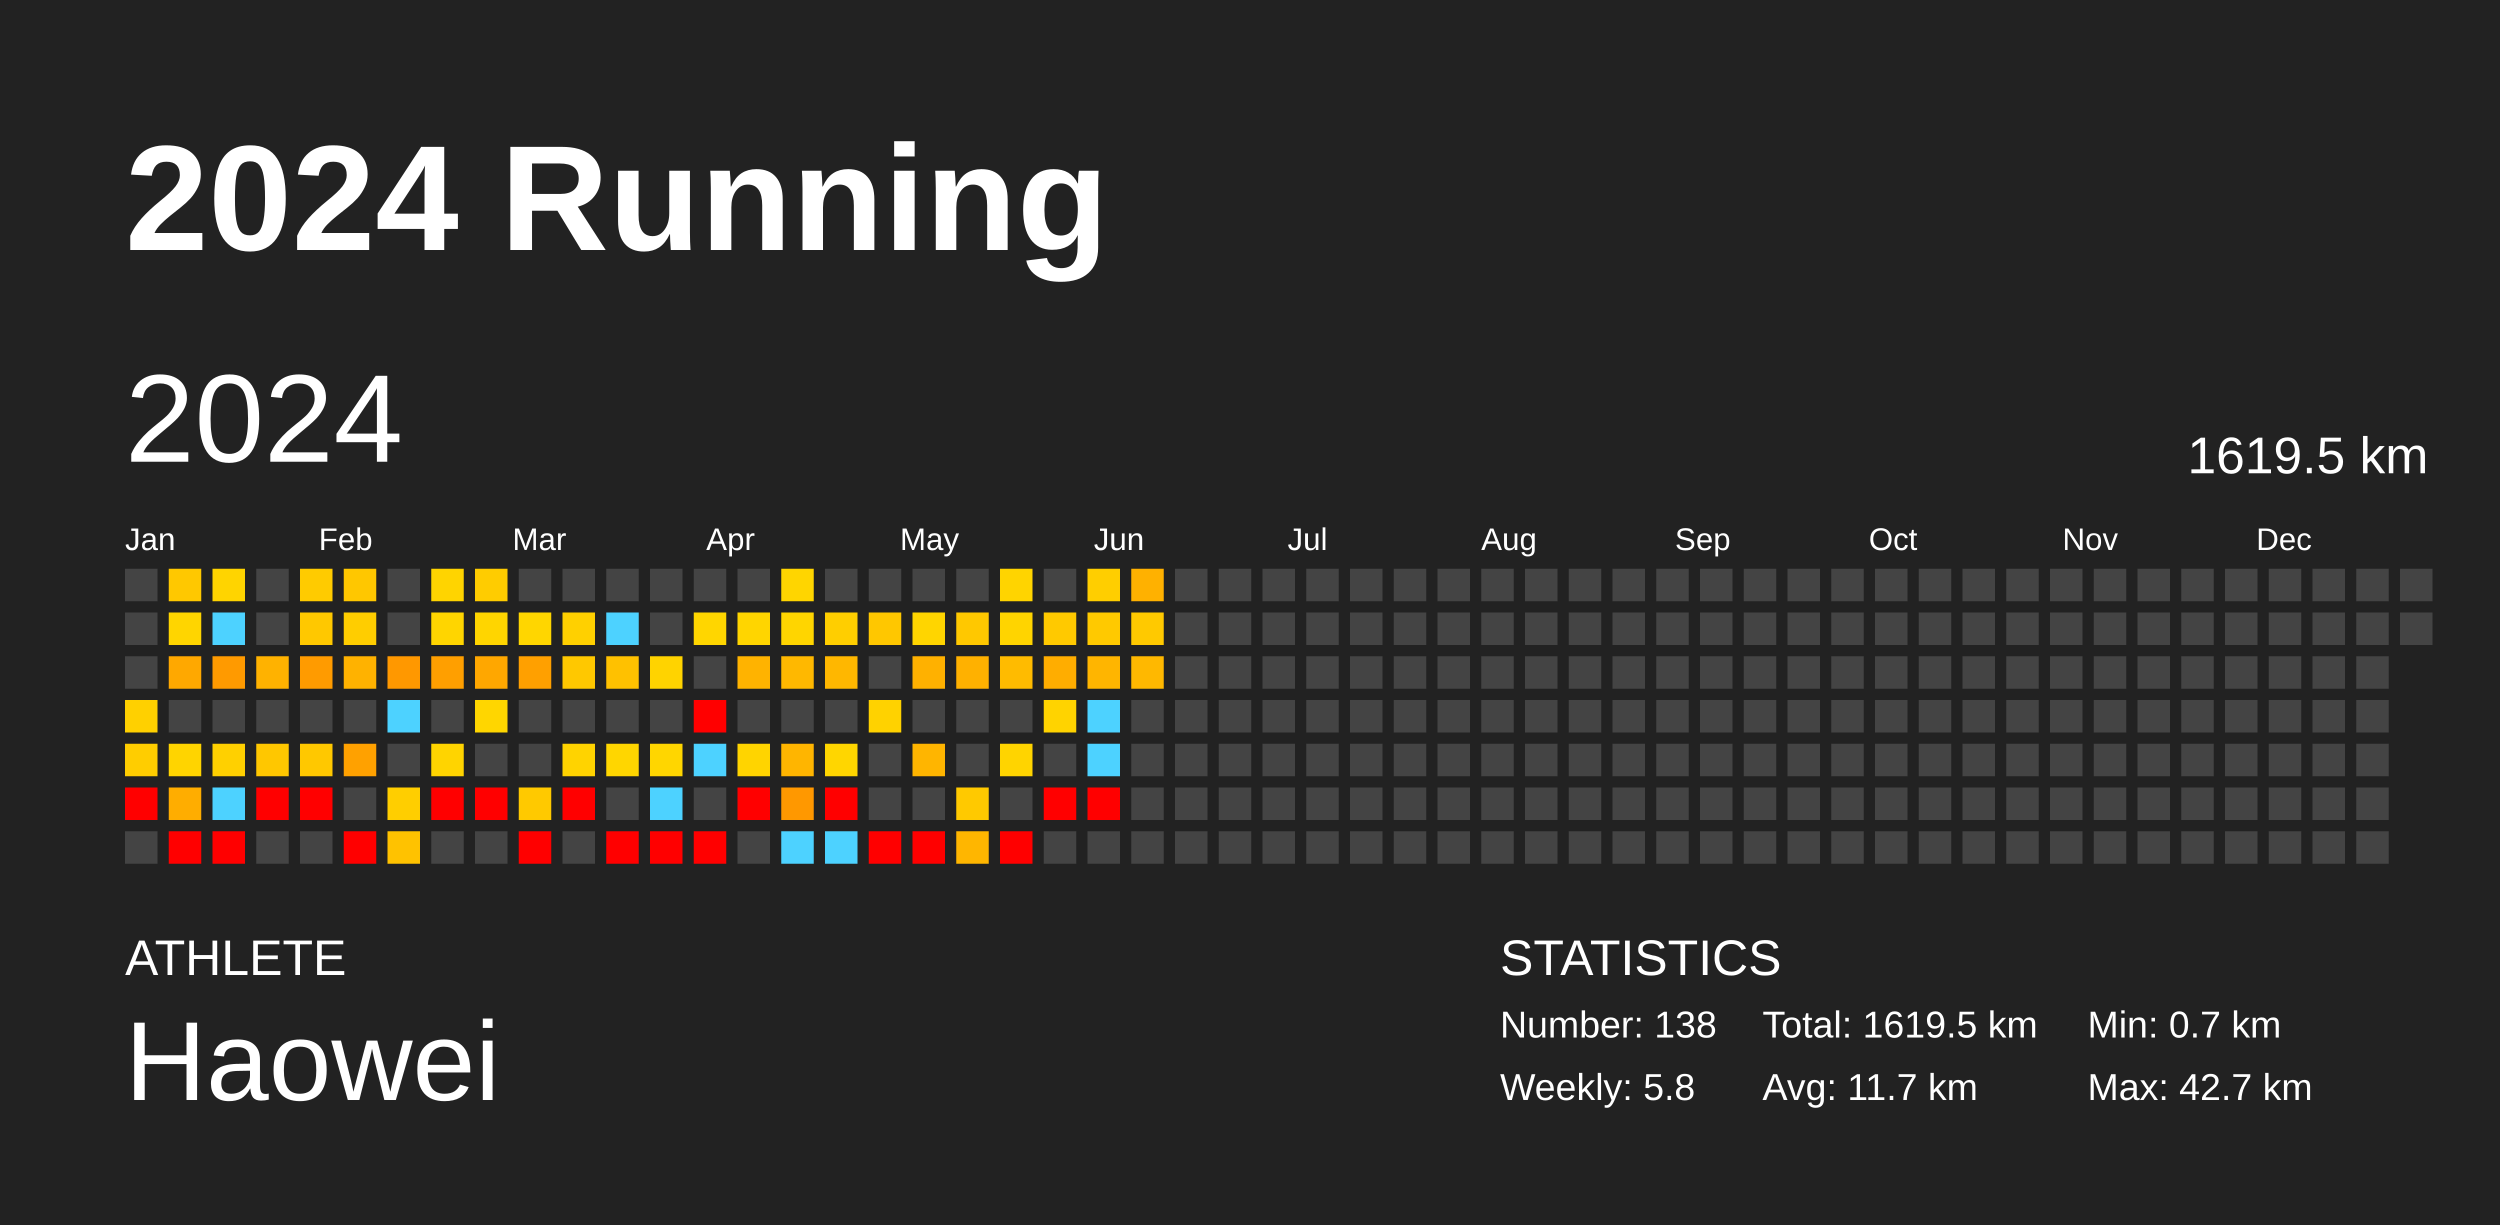
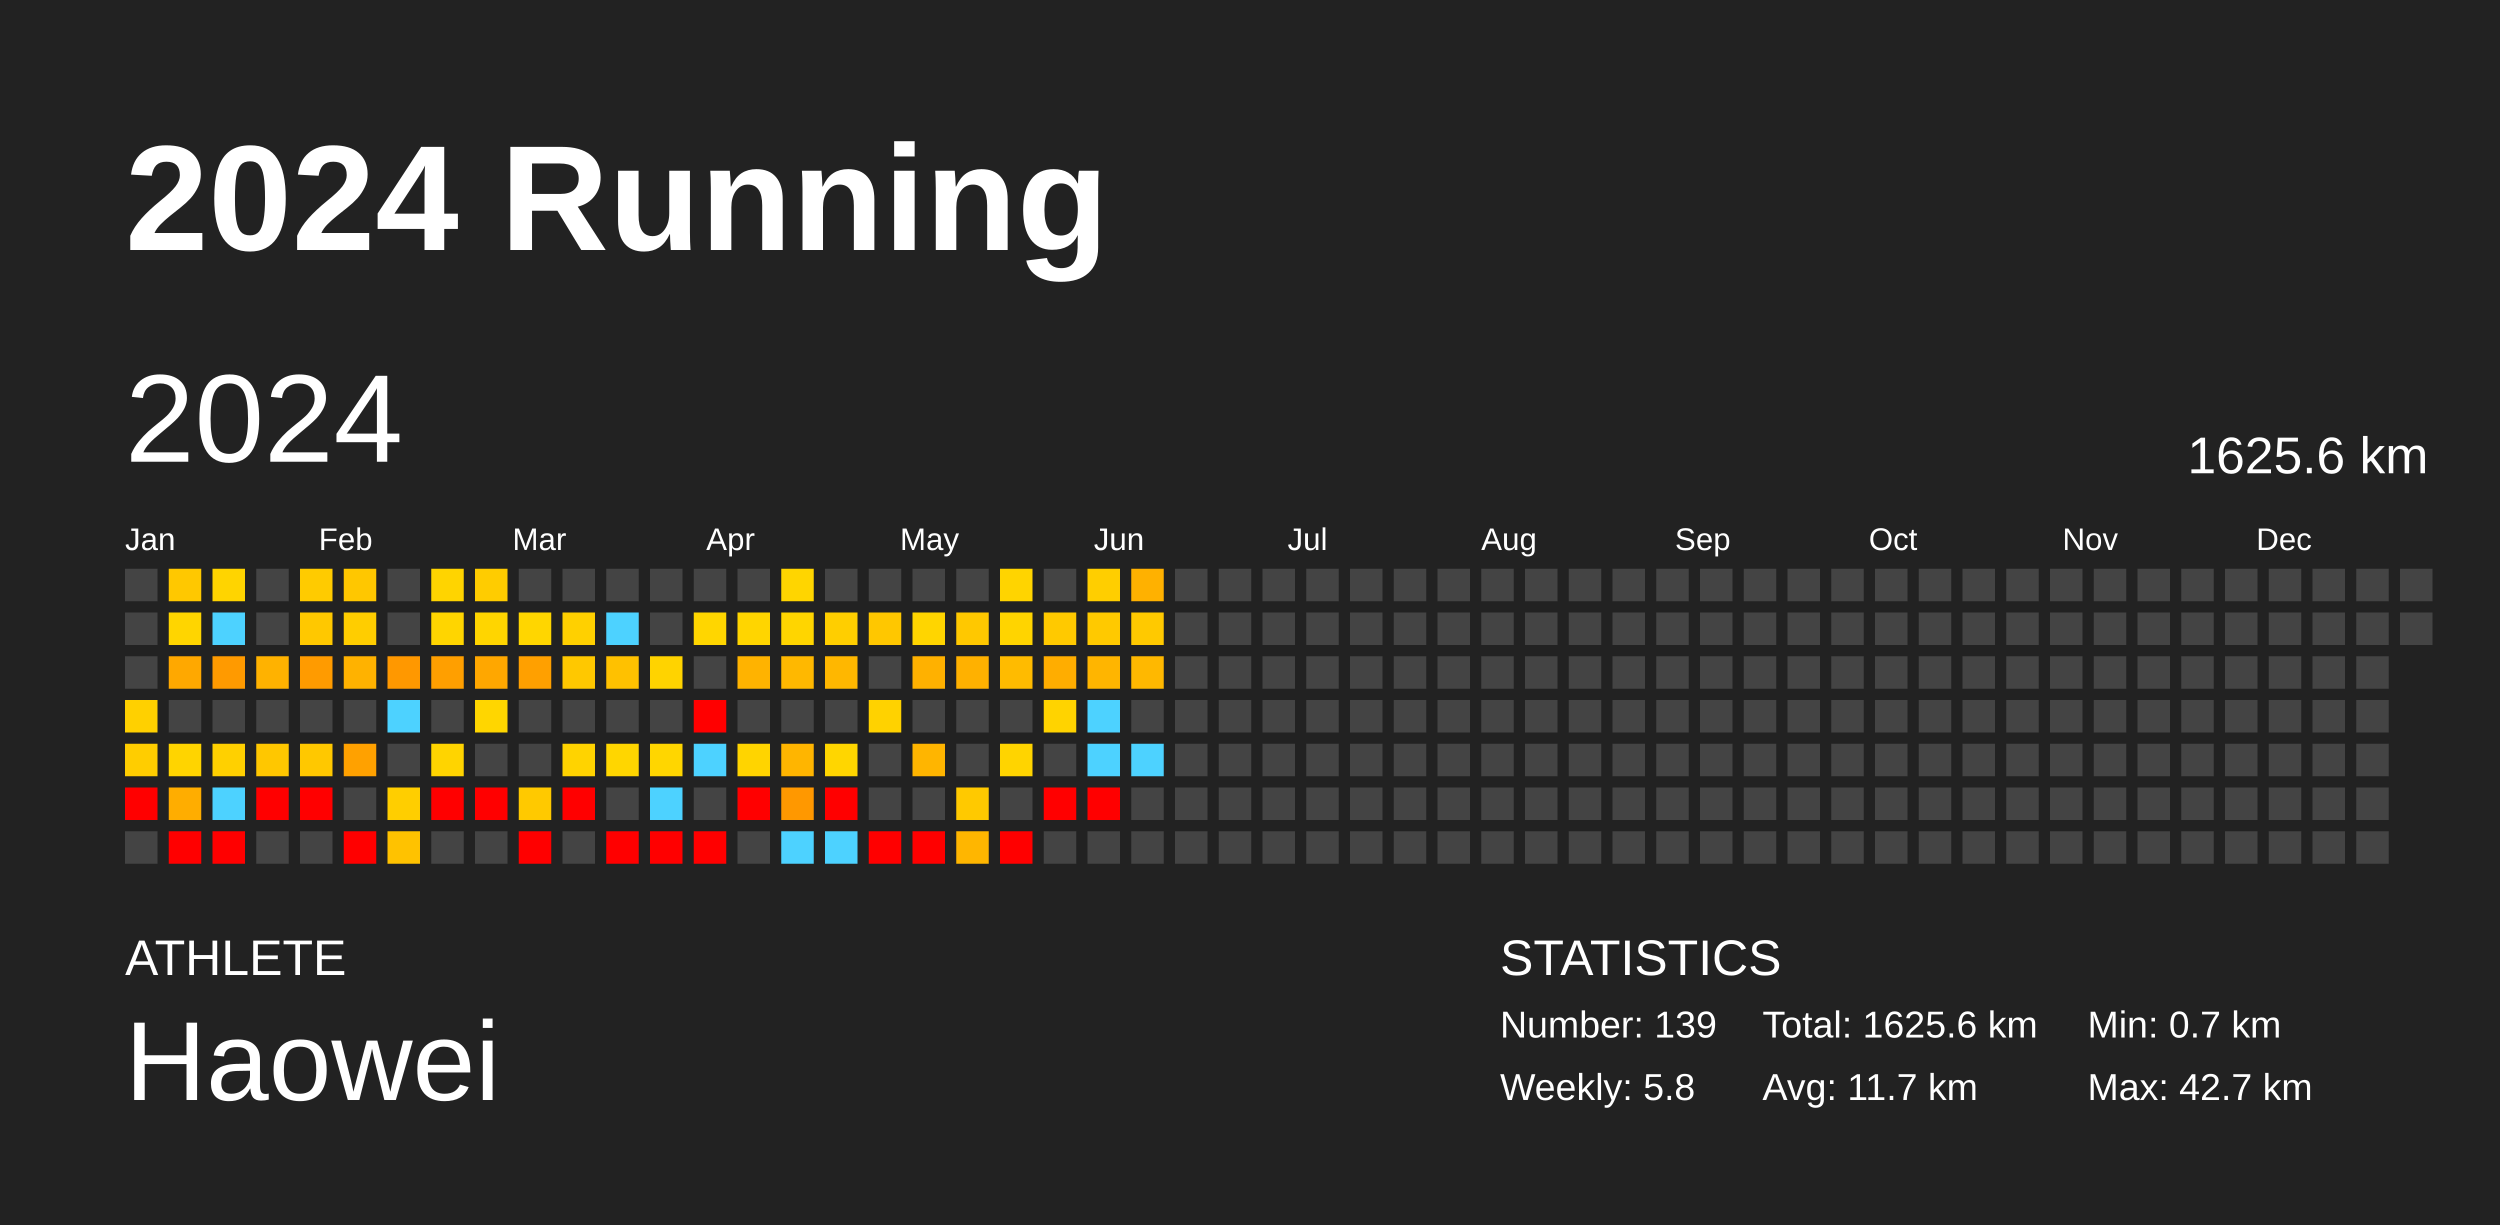
<svg xmlns="http://www.w3.org/2000/svg" baseProfile="full" height="98mm" version="1.1" viewBox="0,0,200,98" width="200mm">
  <defs />
  <rect fill="#222222" height="98" width="200" x="0" y="0" />
  <text fill="#FFFFFF" style="font-size:12px; font-family:Arial; font-weight:bold;" x="10" y="20">2024 Running</text>
  <text fill="#FFFFFF" style="font-size:4px; font-family:Arial" x="10" y="78">ATHLETE</text>
  <text fill="#FFFFFF" style="font-size:9px; font-family:Arial" x="10" y="88">Haowei</text>
  <text fill="#FFFFFF" style="font-size:4px; font-family:Arial" x="120" y="78">STATISTICS</text>
-   <text fill="#FFFFFF" style="font-size:3px; font-family:Arial" x="120" y="83">Number: 138</text>
+   <text fill="#FFFFFF" style="font-size:3px; font-family:Arial" x="120" y="83">Number: 139</text>
  <text fill="#FFFFFF" style="font-size:3px; font-family:Arial" x="120" y="88">Weekly: 5.8</text>
-   <text fill="#FFFFFF" style="font-size:3px; font-family:Arial" x="141" y="83">Total: 1619.5 km</text>
+   <text fill="#FFFFFF" style="font-size:3px; font-family:Arial" x="141" y="83">Total: 1625.6 km</text>
  <text fill="#FFFFFF" style="font-size:3px; font-family:Arial" x="141" y="88">Avg: 11.7 km</text>
  <text fill="#FFFFFF" style="font-size:3px; font-family:Arial" x="167" y="83">Min: 0.7 km</text>
  <text fill="#FFFFFF" style="font-size:3px; font-family:Arial" x="167" y="88">Max: 42.7 km</text>
  <text dominant-baseline="hanging" fill="#FFFFFF" style="font-size:10.0px; font-family:Arial;" x="10" y="30">2024</text>
-   <text dominant-baseline="hanging" fill="#FFFFFF" style="font-size:4.125px; font-family:Arial;" x="175" y="35">1619.5 km</text>
+   <text dominant-baseline="hanging" fill="#FFFFFF" style="font-size:4.125px; font-family:Arial;" x="175" y="35">1625.6 km</text>
  <text fill="#FFFFFF" style="font-size:2.5px; font-family:Arial" x="10.0" y="44">Jan</text>
  <text fill="#FFFFFF" style="font-size:2.5px; font-family:Arial" x="25.5" y="44">Feb</text>
  <text fill="#FFFFFF" style="font-size:2.5px; font-family:Arial" x="41.0" y="44">Mar</text>
  <text fill="#FFFFFF" style="font-size:2.5px; font-family:Arial" x="56.5" y="44">Apr</text>
  <text fill="#FFFFFF" style="font-size:2.5px; font-family:Arial" x="72.0" y="44">May</text>
  <text fill="#FFFFFF" style="font-size:2.5px; font-family:Arial" x="87.5" y="44">Jun</text>
  <text fill="#FFFFFF" style="font-size:2.5px; font-family:Arial" x="103.0" y="44">Jul</text>
  <text fill="#FFFFFF" style="font-size:2.5px; font-family:Arial" x="118.5" y="44">Aug</text>
  <text fill="#FFFFFF" style="font-size:2.5px; font-family:Arial" x="134.0" y="44">Sep</text>
  <text fill="#FFFFFF" style="font-size:2.5px; font-family:Arial" x="149.5" y="44">Oct</text>
  <text fill="#FFFFFF" style="font-size:2.5px; font-family:Arial" x="165.0" y="44">Nov</text>
  <text fill="#FFFFFF" style="font-size:2.5px; font-family:Arial" x="180.5" y="44">Dec</text>
  <rect fill="#444444" height="2.6" width="2.6" x="10.0" y="45.5" />
  <rect fill="#444444" height="2.6" width="2.6" x="10.0" y="49.0" />
  <rect fill="#444444" height="2.6" width="2.6" x="10.0" y="52.5" />
  <rect fill="#ffd000" height="2.6" width="2.6" x="10.0" y="56.0" />
  <rect fill="#ffcd00" height="2.6" width="2.6" x="10.0" y="59.5" />
  <rect fill="red" height="2.6" width="2.6" x="10.0" y="63.0" />
  <rect fill="#444444" height="2.6" width="2.6" x="10.0" y="66.5" />
  <rect fill="#ffc800" height="2.6" width="2.6" x="13.5" y="45.5" />
  <rect fill="#ffd500" height="2.6" width="2.6" x="13.5" y="49.0" />
  <rect fill="#ffa800" height="2.6" width="2.6" x="13.5" y="52.5" />
  <rect fill="#444444" height="2.6" width="2.6" x="13.5" y="56.0" />
  <rect fill="#ffd400" height="2.6" width="2.6" x="13.5" y="59.5" />
  <rect fill="#ffad00" height="2.6" width="2.6" x="13.5" y="63.0" />
  <rect fill="red" height="2.6" width="2.6" x="13.5" y="66.5" />
  <rect fill="#ffd400" height="2.6" width="2.6" x="17.0" y="45.5" />
  <rect fill="#4dd2ff" height="2.6" width="2.6" x="17.0" y="49.0" />
  <rect fill="#ff9a00" height="2.6" width="2.6" x="17.0" y="52.5" />
  <rect fill="#444444" height="2.6" width="2.6" x="17.0" y="56.0" />
  <rect fill="#ffd000" height="2.6" width="2.6" x="17.0" y="59.5" />
  <rect fill="#4dd2ff" height="2.6" width="2.6" x="17.0" y="63.0" />
  <rect fill="red" height="2.6" width="2.6" x="17.0" y="66.5" />
  <rect fill="#444444" height="2.6" width="2.6" x="20.5" y="45.5" />
  <rect fill="#444444" height="2.6" width="2.6" x="20.5" y="49.0" />
  <rect fill="#ffb200" height="2.6" width="2.6" x="20.5" y="52.5" />
  <rect fill="#444444" height="2.6" width="2.6" x="20.5" y="56.0" />
  <rect fill="#ffc700" height="2.6" width="2.6" x="20.5" y="59.5" />
  <rect fill="red" height="2.6" width="2.6" x="20.5" y="63.0" />
  <rect fill="#444444" height="2.6" width="2.6" x="20.5" y="66.5" />
  <rect fill="#ffcb00" height="2.6" width="2.6" x="24.0" y="45.5" />
  <rect fill="#ffc800" height="2.6" width="2.6" x="24.0" y="49.0" />
  <rect fill="#ff9b00" height="2.6" width="2.6" x="24.0" y="52.5" />
  <rect fill="#444444" height="2.6" width="2.6" x="24.0" y="56.0" />
  <rect fill="#ffc800" height="2.6" width="2.6" x="24.0" y="59.5" />
  <rect fill="red" height="2.6" width="2.6" x="24.0" y="63.0" />
  <rect fill="#444444" height="2.6" width="2.6" x="24.0" y="66.5" />
  <rect fill="#ffc700" height="2.6" width="2.6" x="27.5" y="45.5" />
  <rect fill="#ffcd00" height="2.6" width="2.6" x="27.5" y="49.0" />
  <rect fill="#ffb200" height="2.6" width="2.6" x="27.5" y="52.5" />
  <rect fill="#444444" height="2.6" width="2.6" x="27.5" y="56.0" />
  <rect fill="#ffa100" height="2.6" width="2.6" x="27.5" y="59.5" />
  <rect fill="#444444" height="2.6" width="2.6" x="27.5" y="63.0" />
  <rect fill="red" height="2.6" width="2.6" x="27.5" y="66.5" />
  <rect fill="#444444" height="2.6" width="2.6" x="31.0" y="45.5" />
  <rect fill="#444444" height="2.6" width="2.6" x="31.0" y="49.0" />
  <rect fill="#ff9800" height="2.6" width="2.6" x="31.0" y="52.5" />
  <rect fill="#4dd2ff" height="2.6" width="2.6" x="31.0" y="56.0" />
  <rect fill="#444444" height="2.6" width="2.6" x="31.0" y="59.5" />
  <rect fill="#ffce00" height="2.6" width="2.6" x="31.0" y="63.0" />
  <rect fill="#ffc200" height="2.6" width="2.6" x="31.0" y="66.5" />
  <rect fill="#ffd400" height="2.6" width="2.6" x="34.5" y="45.5" />
  <rect fill="#ffd500" height="2.6" width="2.6" x="34.5" y="49.0" />
  <rect fill="#ff9f00" height="2.6" width="2.6" x="34.5" y="52.5" />
  <rect fill="#444444" height="2.6" width="2.6" x="34.5" y="56.0" />
  <rect fill="#ffd400" height="2.6" width="2.6" x="34.5" y="59.5" />
  <rect fill="red" height="2.6" width="2.6" x="34.5" y="63.0" />
  <rect fill="#444444" height="2.6" width="2.6" x="34.5" y="66.5" />
  <rect fill="#ffcc00" height="2.6" width="2.6" x="38.0" y="45.5" />
  <rect fill="#ffd500" height="2.6" width="2.6" x="38.0" y="49.0" />
  <rect fill="#ffa700" height="2.6" width="2.6" x="38.0" y="52.5" />
  <rect fill="#ffd600" height="2.6" width="2.6" x="38.0" y="56.0" />
  <rect fill="#444444" height="2.6" width="2.6" x="38.0" y="59.5" />
  <rect fill="red" height="2.6" width="2.6" x="38.0" y="63.0" />
  <rect fill="#444444" height="2.6" width="2.6" x="38.0" y="66.5" />
  <rect fill="#444444" height="2.6" width="2.6" x="41.5" y="45.5" />
  <rect fill="#ffd600" height="2.6" width="2.6" x="41.5" y="49.0" />
  <rect fill="#ffa000" height="2.6" width="2.6" x="41.5" y="52.5" />
  <rect fill="#444444" height="2.6" width="2.6" x="41.5" y="56.0" />
  <rect fill="#444444" height="2.6" width="2.6" x="41.5" y="59.5" />
  <rect fill="#ffc900" height="2.6" width="2.6" x="41.5" y="63.0" />
  <rect fill="red" height="2.6" width="2.6" x="41.5" y="66.5" />
  <rect fill="#444444" height="2.6" width="2.6" x="45.0" y="45.5" />
  <rect fill="#ffd000" height="2.6" width="2.6" x="45.0" y="49.0" />
  <rect fill="#ffc800" height="2.6" width="2.6" x="45.0" y="52.5" />
  <rect fill="#444444" height="2.6" width="2.6" x="45.0" y="56.0" />
  <rect fill="#ffd300" height="2.6" width="2.6" x="45.0" y="59.5" />
  <rect fill="red" height="2.6" width="2.6" x="45.0" y="63.0" />
  <rect fill="#444444" height="2.6" width="2.6" x="45.0" y="66.5" />
  <rect fill="#444444" height="2.6" width="2.6" x="48.5" y="45.5" />
  <rect fill="#4dd2ff" height="2.6" width="2.6" x="48.5" y="49.0" />
  <rect fill="#ffc100" height="2.6" width="2.6" x="48.5" y="52.5" />
  <rect fill="#444444" height="2.6" width="2.6" x="48.5" y="56.0" />
  <rect fill="#ffd600" height="2.6" width="2.6" x="48.5" y="59.5" />
  <rect fill="#444444" height="2.6" width="2.6" x="48.5" y="63.0" />
  <rect fill="red" height="2.6" width="2.6" x="48.5" y="66.5" />
  <rect fill="#444444" height="2.6" width="2.6" x="52.0" y="45.5" />
  <rect fill="#444444" height="2.6" width="2.6" x="52.0" y="49.0" />
  <rect fill="#ffd300" height="2.6" width="2.6" x="52.0" y="52.5" />
  <rect fill="#444444" height="2.6" width="2.6" x="52.0" y="56.0" />
  <rect fill="#ffd600" height="2.6" width="2.6" x="52.0" y="59.5" />
  <rect fill="#4dd2ff" height="2.6" width="2.6" x="52.0" y="63.0" />
  <rect fill="red" height="2.6" width="2.6" x="52.0" y="66.5" />
  <rect fill="#444444" height="2.6" width="2.6" x="55.5" y="45.5" />
  <rect fill="#ffd600" height="2.6" width="2.6" x="55.5" y="49.0" />
  <rect fill="#444444" height="2.6" width="2.6" x="55.5" y="52.5" />
  <rect fill="red" height="2.6" width="2.6" x="55.5" y="56.0" />
  <rect fill="#4dd2ff" height="2.6" width="2.6" x="55.5" y="59.5" />
  <rect fill="#444444" height="2.6" width="2.6" x="55.5" y="63.0" />
  <rect fill="red" height="2.6" width="2.6" x="55.5" y="66.5" />
  <rect fill="#444444" height="2.6" width="2.6" x="59.0" y="45.5" />
  <rect fill="#ffd500" height="2.6" width="2.6" x="59.0" y="49.0" />
  <rect fill="#ffb300" height="2.6" width="2.6" x="59.0" y="52.5" />
  <rect fill="#444444" height="2.6" width="2.6" x="59.0" y="56.0" />
  <rect fill="#ffd400" height="2.6" width="2.6" x="59.0" y="59.5" />
  <rect fill="red" height="2.6" width="2.6" x="59.0" y="63.0" />
  <rect fill="#444444" height="2.6" width="2.6" x="59.0" y="66.5" />
  <rect fill="#ffd500" height="2.6" width="2.6" x="62.5" y="45.5" />
  <rect fill="#ffd500" height="2.6" width="2.6" x="62.5" y="49.0" />
  <rect fill="#ffb800" height="2.6" width="2.6" x="62.5" y="52.5" />
  <rect fill="#444444" height="2.6" width="2.6" x="62.5" y="56.0" />
  <rect fill="#ffb500" height="2.6" width="2.6" x="62.5" y="59.5" />
  <rect fill="#ff9800" height="2.6" width="2.6" x="62.5" y="63.0" />
  <rect fill="#4dd2ff" height="2.6" width="2.6" x="62.5" y="66.5" />
  <rect fill="#444444" height="2.6" width="2.6" x="66.0" y="45.5" />
  <rect fill="#ffce00" height="2.6" width="2.6" x="66.0" y="49.0" />
  <rect fill="#ffb700" height="2.6" width="2.6" x="66.0" y="52.5" />
  <rect fill="#444444" height="2.6" width="2.6" x="66.0" y="56.0" />
  <rect fill="#ffd600" height="2.6" width="2.6" x="66.0" y="59.5" />
  <rect fill="red" height="2.6" width="2.6" x="66.0" y="63.0" />
  <rect fill="#4dd2ff" height="2.6" width="2.6" x="66.0" y="66.5" />
  <rect fill="#444444" height="2.6" width="2.6" x="69.5" y="45.5" />
  <rect fill="#ffc700" height="2.6" width="2.6" x="69.5" y="49.0" />
  <rect fill="#444444" height="2.6" width="2.6" x="69.5" y="52.5" />
  <rect fill="#ffd200" height="2.6" width="2.6" x="69.5" y="56.0" />
  <rect fill="#444444" height="2.6" width="2.6" x="69.5" y="59.5" />
  <rect fill="#444444" height="2.6" width="2.6" x="69.5" y="63.0" />
  <rect fill="red" height="2.6" width="2.6" x="69.5" y="66.5" />
  <rect fill="#444444" height="2.6" width="2.6" x="73.0" y="45.5" />
  <rect fill="#ffd500" height="2.6" width="2.6" x="73.0" y="49.0" />
  <rect fill="#ffb100" height="2.6" width="2.6" x="73.0" y="52.5" />
  <rect fill="#444444" height="2.6" width="2.6" x="73.0" y="56.0" />
  <rect fill="#ffb500" height="2.6" width="2.6" x="73.0" y="59.5" />
  <rect fill="#444444" height="2.6" width="2.6" x="73.0" y="63.0" />
  <rect fill="red" height="2.6" width="2.6" x="73.0" y="66.5" />
  <rect fill="#444444" height="2.6" width="2.6" x="76.5" y="45.5" />
  <rect fill="#ffc800" height="2.6" width="2.6" x="76.5" y="49.0" />
  <rect fill="#ffb100" height="2.6" width="2.6" x="76.5" y="52.5" />
  <rect fill="#444444" height="2.6" width="2.6" x="76.5" y="56.0" />
  <rect fill="#444444" height="2.6" width="2.6" x="76.5" y="59.5" />
  <rect fill="#ffc900" height="2.6" width="2.6" x="76.5" y="63.0" />
  <rect fill="#ffb600" height="2.6" width="2.6" x="76.5" y="66.5" />
  <rect fill="#ffd400" height="2.6" width="2.6" x="80.0" y="45.5" />
  <rect fill="#ffd400" height="2.6" width="2.6" x="80.0" y="49.0" />
  <rect fill="#ffbb00" height="2.6" width="2.6" x="80.0" y="52.5" />
  <rect fill="#444444" height="2.6" width="2.6" x="80.0" y="56.0" />
  <rect fill="#ffd400" height="2.6" width="2.6" x="80.0" y="59.5" />
  <rect fill="#444444" height="2.6" width="2.6" x="80.0" y="63.0" />
  <rect fill="red" height="2.6" width="2.6" x="80.0" y="66.5" />
  <rect fill="#444444" height="2.6" width="2.6" x="83.5" y="45.5" />
  <rect fill="#ffc900" height="2.6" width="2.6" x="83.5" y="49.0" />
  <rect fill="#ffad00" height="2.6" width="2.6" x="83.5" y="52.5" />
  <rect fill="#ffd300" height="2.6" width="2.6" x="83.5" y="56.0" />
  <rect fill="#444444" height="2.6" width="2.6" x="83.5" y="59.5" />
  <rect fill="red" height="2.6" width="2.6" x="83.5" y="63.0" />
  <rect fill="#444444" height="2.6" width="2.6" x="83.5" y="66.5" />
  <rect fill="#ffce00" height="2.6" width="2.6" x="87.0" y="45.5" />
  <rect fill="#ffc900" height="2.6" width="2.6" x="87.0" y="49.0" />
  <rect fill="#ffb500" height="2.6" width="2.6" x="87.0" y="52.5" />
  <rect fill="#4dd2ff" height="2.6" width="2.6" x="87.0" y="56.0" />
  <rect fill="#4dd2ff" height="2.6" width="2.6" x="87.0" y="59.5" />
  <rect fill="red" height="2.6" width="2.6" x="87.0" y="63.0" />
  <rect fill="#444444" height="2.6" width="2.6" x="87.0" y="66.5" />
  <rect fill="#ffb100" height="2.6" width="2.6" x="90.5" y="45.5" />
  <rect fill="#ffc900" height="2.6" width="2.6" x="90.5" y="49.0" />
  <rect fill="#ffb800" height="2.6" width="2.6" x="90.5" y="52.5" />
  <rect fill="#444444" height="2.6" width="2.6" x="90.5" y="56.0" />
-   <rect fill="#444444" height="2.6" width="2.6" x="90.5" y="59.5" />
+   <rect fill="#4dd2ff" height="2.6" width="2.6" x="90.5" y="59.5" />
  <rect fill="#444444" height="2.6" width="2.6" x="90.5" y="63.0" />
  <rect fill="#444444" height="2.6" width="2.6" x="90.5" y="66.5" />
  <rect fill="#444444" height="2.6" width="2.6" x="94.0" y="45.5" />
  <rect fill="#444444" height="2.6" width="2.6" x="94.0" y="49.0" />
  <rect fill="#444444" height="2.6" width="2.6" x="94.0" y="52.5" />
  <rect fill="#444444" height="2.6" width="2.6" x="94.0" y="56.0" />
  <rect fill="#444444" height="2.6" width="2.6" x="94.0" y="59.5" />
  <rect fill="#444444" height="2.6" width="2.6" x="94.0" y="63.0" />
  <rect fill="#444444" height="2.6" width="2.6" x="94.0" y="66.5" />
  <rect fill="#444444" height="2.6" width="2.6" x="97.5" y="45.5" />
  <rect fill="#444444" height="2.6" width="2.6" x="97.5" y="49.0" />
  <rect fill="#444444" height="2.6" width="2.6" x="97.5" y="52.5" />
  <rect fill="#444444" height="2.6" width="2.6" x="97.5" y="56.0" />
  <rect fill="#444444" height="2.6" width="2.6" x="97.5" y="59.5" />
  <rect fill="#444444" height="2.6" width="2.6" x="97.5" y="63.0" />
  <rect fill="#444444" height="2.6" width="2.6" x="97.5" y="66.5" />
  <rect fill="#444444" height="2.6" width="2.6" x="101.0" y="45.5" />
  <rect fill="#444444" height="2.6" width="2.6" x="101.0" y="49.0" />
  <rect fill="#444444" height="2.6" width="2.6" x="101.0" y="52.5" />
  <rect fill="#444444" height="2.6" width="2.6" x="101.0" y="56.0" />
  <rect fill="#444444" height="2.6" width="2.6" x="101.0" y="59.5" />
  <rect fill="#444444" height="2.6" width="2.6" x="101.0" y="63.0" />
  <rect fill="#444444" height="2.6" width="2.6" x="101.0" y="66.5" />
  <rect fill="#444444" height="2.6" width="2.6" x="104.5" y="45.5" />
  <rect fill="#444444" height="2.6" width="2.6" x="104.5" y="49.0" />
  <rect fill="#444444" height="2.6" width="2.6" x="104.5" y="52.5" />
  <rect fill="#444444" height="2.6" width="2.6" x="104.5" y="56.0" />
  <rect fill="#444444" height="2.6" width="2.6" x="104.5" y="59.5" />
  <rect fill="#444444" height="2.6" width="2.6" x="104.5" y="63.0" />
  <rect fill="#444444" height="2.6" width="2.6" x="104.5" y="66.5" />
  <rect fill="#444444" height="2.6" width="2.6" x="108.0" y="45.5" />
  <rect fill="#444444" height="2.6" width="2.6" x="108.0" y="49.0" />
  <rect fill="#444444" height="2.6" width="2.6" x="108.0" y="52.5" />
  <rect fill="#444444" height="2.6" width="2.6" x="108.0" y="56.0" />
  <rect fill="#444444" height="2.6" width="2.6" x="108.0" y="59.5" />
  <rect fill="#444444" height="2.6" width="2.6" x="108.0" y="63.0" />
  <rect fill="#444444" height="2.6" width="2.6" x="108.0" y="66.5" />
  <rect fill="#444444" height="2.6" width="2.6" x="111.5" y="45.5" />
  <rect fill="#444444" height="2.6" width="2.6" x="111.5" y="49.0" />
  <rect fill="#444444" height="2.6" width="2.6" x="111.5" y="52.5" />
  <rect fill="#444444" height="2.6" width="2.6" x="111.5" y="56.0" />
  <rect fill="#444444" height="2.6" width="2.6" x="111.5" y="59.5" />
  <rect fill="#444444" height="2.6" width="2.6" x="111.5" y="63.0" />
  <rect fill="#444444" height="2.6" width="2.6" x="111.5" y="66.5" />
  <rect fill="#444444" height="2.6" width="2.6" x="115.0" y="45.5" />
  <rect fill="#444444" height="2.6" width="2.6" x="115.0" y="49.0" />
  <rect fill="#444444" height="2.6" width="2.6" x="115.0" y="52.5" />
  <rect fill="#444444" height="2.6" width="2.6" x="115.0" y="56.0" />
  <rect fill="#444444" height="2.6" width="2.6" x="115.0" y="59.5" />
  <rect fill="#444444" height="2.6" width="2.6" x="115.0" y="63.0" />
  <rect fill="#444444" height="2.6" width="2.6" x="115.0" y="66.5" />
  <rect fill="#444444" height="2.6" width="2.6" x="118.5" y="45.5" />
  <rect fill="#444444" height="2.6" width="2.6" x="118.5" y="49.0" />
  <rect fill="#444444" height="2.6" width="2.6" x="118.5" y="52.5" />
  <rect fill="#444444" height="2.6" width="2.6" x="118.5" y="56.0" />
  <rect fill="#444444" height="2.6" width="2.6" x="118.5" y="59.5" />
  <rect fill="#444444" height="2.6" width="2.6" x="118.5" y="63.0" />
  <rect fill="#444444" height="2.6" width="2.6" x="118.5" y="66.5" />
  <rect fill="#444444" height="2.6" width="2.6" x="122.0" y="45.5" />
  <rect fill="#444444" height="2.6" width="2.6" x="122.0" y="49.0" />
  <rect fill="#444444" height="2.6" width="2.6" x="122.0" y="52.5" />
  <rect fill="#444444" height="2.6" width="2.6" x="122.0" y="56.0" />
  <rect fill="#444444" height="2.6" width="2.6" x="122.0" y="59.5" />
  <rect fill="#444444" height="2.6" width="2.6" x="122.0" y="63.0" />
  <rect fill="#444444" height="2.6" width="2.6" x="122.0" y="66.5" />
  <rect fill="#444444" height="2.6" width="2.6" x="125.5" y="45.5" />
  <rect fill="#444444" height="2.6" width="2.6" x="125.5" y="49.0" />
  <rect fill="#444444" height="2.6" width="2.6" x="125.5" y="52.5" />
  <rect fill="#444444" height="2.6" width="2.6" x="125.5" y="56.0" />
  <rect fill="#444444" height="2.6" width="2.6" x="125.5" y="59.5" />
  <rect fill="#444444" height="2.6" width="2.6" x="125.5" y="63.0" />
  <rect fill="#444444" height="2.6" width="2.6" x="125.5" y="66.5" />
  <rect fill="#444444" height="2.6" width="2.6" x="129.0" y="45.5" />
  <rect fill="#444444" height="2.6" width="2.6" x="129.0" y="49.0" />
  <rect fill="#444444" height="2.6" width="2.6" x="129.0" y="52.5" />
  <rect fill="#444444" height="2.6" width="2.6" x="129.0" y="56.0" />
  <rect fill="#444444" height="2.6" width="2.6" x="129.0" y="59.5" />
  <rect fill="#444444" height="2.6" width="2.6" x="129.0" y="63.0" />
  <rect fill="#444444" height="2.6" width="2.6" x="129.0" y="66.5" />
  <rect fill="#444444" height="2.6" width="2.6" x="132.5" y="45.5" />
  <rect fill="#444444" height="2.6" width="2.6" x="132.5" y="49.0" />
  <rect fill="#444444" height="2.6" width="2.6" x="132.5" y="52.5" />
  <rect fill="#444444" height="2.6" width="2.6" x="132.5" y="56.0" />
  <rect fill="#444444" height="2.6" width="2.6" x="132.5" y="59.5" />
  <rect fill="#444444" height="2.6" width="2.6" x="132.5" y="63.0" />
  <rect fill="#444444" height="2.6" width="2.6" x="132.5" y="66.5" />
  <rect fill="#444444" height="2.6" width="2.6" x="136.0" y="45.5" />
  <rect fill="#444444" height="2.6" width="2.6" x="136.0" y="49.0" />
  <rect fill="#444444" height="2.6" width="2.6" x="136.0" y="52.5" />
  <rect fill="#444444" height="2.6" width="2.6" x="136.0" y="56.0" />
  <rect fill="#444444" height="2.6" width="2.6" x="136.0" y="59.5" />
  <rect fill="#444444" height="2.6" width="2.6" x="136.0" y="63.0" />
  <rect fill="#444444" height="2.6" width="2.6" x="136.0" y="66.5" />
  <rect fill="#444444" height="2.6" width="2.6" x="139.5" y="45.5" />
  <rect fill="#444444" height="2.6" width="2.6" x="139.5" y="49.0" />
  <rect fill="#444444" height="2.6" width="2.6" x="139.5" y="52.5" />
  <rect fill="#444444" height="2.6" width="2.6" x="139.5" y="56.0" />
  <rect fill="#444444" height="2.6" width="2.6" x="139.5" y="59.5" />
  <rect fill="#444444" height="2.6" width="2.6" x="139.5" y="63.0" />
  <rect fill="#444444" height="2.6" width="2.6" x="139.5" y="66.5" />
  <rect fill="#444444" height="2.6" width="2.6" x="143.0" y="45.5" />
  <rect fill="#444444" height="2.6" width="2.6" x="143.0" y="49.0" />
  <rect fill="#444444" height="2.6" width="2.6" x="143.0" y="52.5" />
  <rect fill="#444444" height="2.6" width="2.6" x="143.0" y="56.0" />
  <rect fill="#444444" height="2.6" width="2.6" x="143.0" y="59.5" />
  <rect fill="#444444" height="2.6" width="2.6" x="143.0" y="63.0" />
  <rect fill="#444444" height="2.6" width="2.6" x="143.0" y="66.5" />
  <rect fill="#444444" height="2.6" width="2.6" x="146.5" y="45.5" />
  <rect fill="#444444" height="2.6" width="2.6" x="146.5" y="49.0" />
  <rect fill="#444444" height="2.6" width="2.6" x="146.5" y="52.5" />
  <rect fill="#444444" height="2.6" width="2.6" x="146.5" y="56.0" />
  <rect fill="#444444" height="2.6" width="2.6" x="146.5" y="59.5" />
  <rect fill="#444444" height="2.6" width="2.6" x="146.5" y="63.0" />
  <rect fill="#444444" height="2.6" width="2.6" x="146.5" y="66.5" />
  <rect fill="#444444" height="2.6" width="2.6" x="150.0" y="45.5" />
  <rect fill="#444444" height="2.6" width="2.6" x="150.0" y="49.0" />
  <rect fill="#444444" height="2.6" width="2.6" x="150.0" y="52.5" />
  <rect fill="#444444" height="2.6" width="2.6" x="150.0" y="56.0" />
  <rect fill="#444444" height="2.6" width="2.6" x="150.0" y="59.5" />
  <rect fill="#444444" height="2.6" width="2.6" x="150.0" y="63.0" />
  <rect fill="#444444" height="2.6" width="2.6" x="150.0" y="66.5" />
  <rect fill="#444444" height="2.6" width="2.6" x="153.5" y="45.5" />
  <rect fill="#444444" height="2.6" width="2.6" x="153.5" y="49.0" />
  <rect fill="#444444" height="2.6" width="2.6" x="153.5" y="52.5" />
  <rect fill="#444444" height="2.6" width="2.6" x="153.5" y="56.0" />
  <rect fill="#444444" height="2.6" width="2.6" x="153.5" y="59.5" />
  <rect fill="#444444" height="2.6" width="2.6" x="153.5" y="63.0" />
  <rect fill="#444444" height="2.6" width="2.6" x="153.5" y="66.5" />
  <rect fill="#444444" height="2.6" width="2.6" x="157.0" y="45.5" />
  <rect fill="#444444" height="2.6" width="2.6" x="157.0" y="49.0" />
  <rect fill="#444444" height="2.6" width="2.6" x="157.0" y="52.5" />
  <rect fill="#444444" height="2.6" width="2.6" x="157.0" y="56.0" />
  <rect fill="#444444" height="2.6" width="2.6" x="157.0" y="59.5" />
  <rect fill="#444444" height="2.6" width="2.6" x="157.0" y="63.0" />
  <rect fill="#444444" height="2.6" width="2.6" x="157.0" y="66.5" />
  <rect fill="#444444" height="2.6" width="2.6" x="160.5" y="45.5" />
  <rect fill="#444444" height="2.6" width="2.6" x="160.5" y="49.0" />
  <rect fill="#444444" height="2.6" width="2.6" x="160.5" y="52.5" />
  <rect fill="#444444" height="2.6" width="2.6" x="160.5" y="56.0" />
  <rect fill="#444444" height="2.6" width="2.6" x="160.5" y="59.5" />
  <rect fill="#444444" height="2.6" width="2.6" x="160.5" y="63.0" />
  <rect fill="#444444" height="2.6" width="2.6" x="160.5" y="66.5" />
  <rect fill="#444444" height="2.6" width="2.6" x="164.0" y="45.5" />
  <rect fill="#444444" height="2.6" width="2.6" x="164.0" y="49.0" />
  <rect fill="#444444" height="2.6" width="2.6" x="164.0" y="52.5" />
  <rect fill="#444444" height="2.6" width="2.6" x="164.0" y="56.0" />
  <rect fill="#444444" height="2.6" width="2.6" x="164.0" y="59.5" />
  <rect fill="#444444" height="2.6" width="2.6" x="164.0" y="63.0" />
  <rect fill="#444444" height="2.6" width="2.6" x="164.0" y="66.5" />
  <rect fill="#444444" height="2.6" width="2.6" x="167.5" y="45.5" />
  <rect fill="#444444" height="2.6" width="2.6" x="167.5" y="49.0" />
  <rect fill="#444444" height="2.6" width="2.6" x="167.5" y="52.5" />
  <rect fill="#444444" height="2.6" width="2.6" x="167.5" y="56.0" />
  <rect fill="#444444" height="2.6" width="2.6" x="167.5" y="59.5" />
  <rect fill="#444444" height="2.6" width="2.6" x="167.5" y="63.0" />
  <rect fill="#444444" height="2.6" width="2.6" x="167.5" y="66.5" />
  <rect fill="#444444" height="2.6" width="2.6" x="171.0" y="45.5" />
  <rect fill="#444444" height="2.6" width="2.6" x="171.0" y="49.0" />
  <rect fill="#444444" height="2.6" width="2.6" x="171.0" y="52.5" />
  <rect fill="#444444" height="2.6" width="2.6" x="171.0" y="56.0" />
  <rect fill="#444444" height="2.6" width="2.6" x="171.0" y="59.5" />
  <rect fill="#444444" height="2.6" width="2.6" x="171.0" y="63.0" />
  <rect fill="#444444" height="2.6" width="2.6" x="171.0" y="66.5" />
  <rect fill="#444444" height="2.6" width="2.6" x="174.5" y="45.5" />
  <rect fill="#444444" height="2.6" width="2.6" x="174.5" y="49.0" />
  <rect fill="#444444" height="2.6" width="2.6" x="174.5" y="52.5" />
  <rect fill="#444444" height="2.6" width="2.6" x="174.5" y="56.0" />
  <rect fill="#444444" height="2.6" width="2.6" x="174.5" y="59.5" />
  <rect fill="#444444" height="2.6" width="2.6" x="174.5" y="63.0" />
  <rect fill="#444444" height="2.6" width="2.6" x="174.5" y="66.5" />
  <rect fill="#444444" height="2.6" width="2.6" x="178.0" y="45.5" />
  <rect fill="#444444" height="2.6" width="2.6" x="178.0" y="49.0" />
  <rect fill="#444444" height="2.6" width="2.6" x="178.0" y="52.5" />
  <rect fill="#444444" height="2.6" width="2.6" x="178.0" y="56.0" />
  <rect fill="#444444" height="2.6" width="2.6" x="178.0" y="59.5" />
  <rect fill="#444444" height="2.6" width="2.6" x="178.0" y="63.0" />
  <rect fill="#444444" height="2.6" width="2.6" x="178.0" y="66.5" />
  <rect fill="#444444" height="2.6" width="2.6" x="181.5" y="45.5" />
  <rect fill="#444444" height="2.6" width="2.6" x="181.5" y="49.0" />
  <rect fill="#444444" height="2.6" width="2.6" x="181.5" y="52.5" />
  <rect fill="#444444" height="2.6" width="2.6" x="181.5" y="56.0" />
  <rect fill="#444444" height="2.6" width="2.6" x="181.5" y="59.5" />
  <rect fill="#444444" height="2.6" width="2.6" x="181.5" y="63.0" />
  <rect fill="#444444" height="2.6" width="2.6" x="181.5" y="66.5" />
  <rect fill="#444444" height="2.6" width="2.6" x="185.0" y="45.5" />
  <rect fill="#444444" height="2.6" width="2.6" x="185.0" y="49.0" />
  <rect fill="#444444" height="2.6" width="2.6" x="185.0" y="52.5" />
  <rect fill="#444444" height="2.6" width="2.6" x="185.0" y="56.0" />
  <rect fill="#444444" height="2.6" width="2.6" x="185.0" y="59.5" />
  <rect fill="#444444" height="2.6" width="2.6" x="185.0" y="63.0" />
  <rect fill="#444444" height="2.6" width="2.6" x="185.0" y="66.5" />
  <rect fill="#444444" height="2.6" width="2.6" x="188.5" y="45.5" />
  <rect fill="#444444" height="2.6" width="2.6" x="188.5" y="49.0" />
  <rect fill="#444444" height="2.6" width="2.6" x="188.5" y="52.5" />
  <rect fill="#444444" height="2.6" width="2.6" x="188.5" y="56.0" />
  <rect fill="#444444" height="2.6" width="2.6" x="188.5" y="59.5" />
  <rect fill="#444444" height="2.6" width="2.6" x="188.5" y="63.0" />
  <rect fill="#444444" height="2.6" width="2.6" x="188.5" y="66.5" />
  <rect fill="#444444" height="2.6" width="2.6" x="192.0" y="45.5" />
  <rect fill="#444444" height="2.6" width="2.6" x="192.0" y="49.0" />
</svg>
